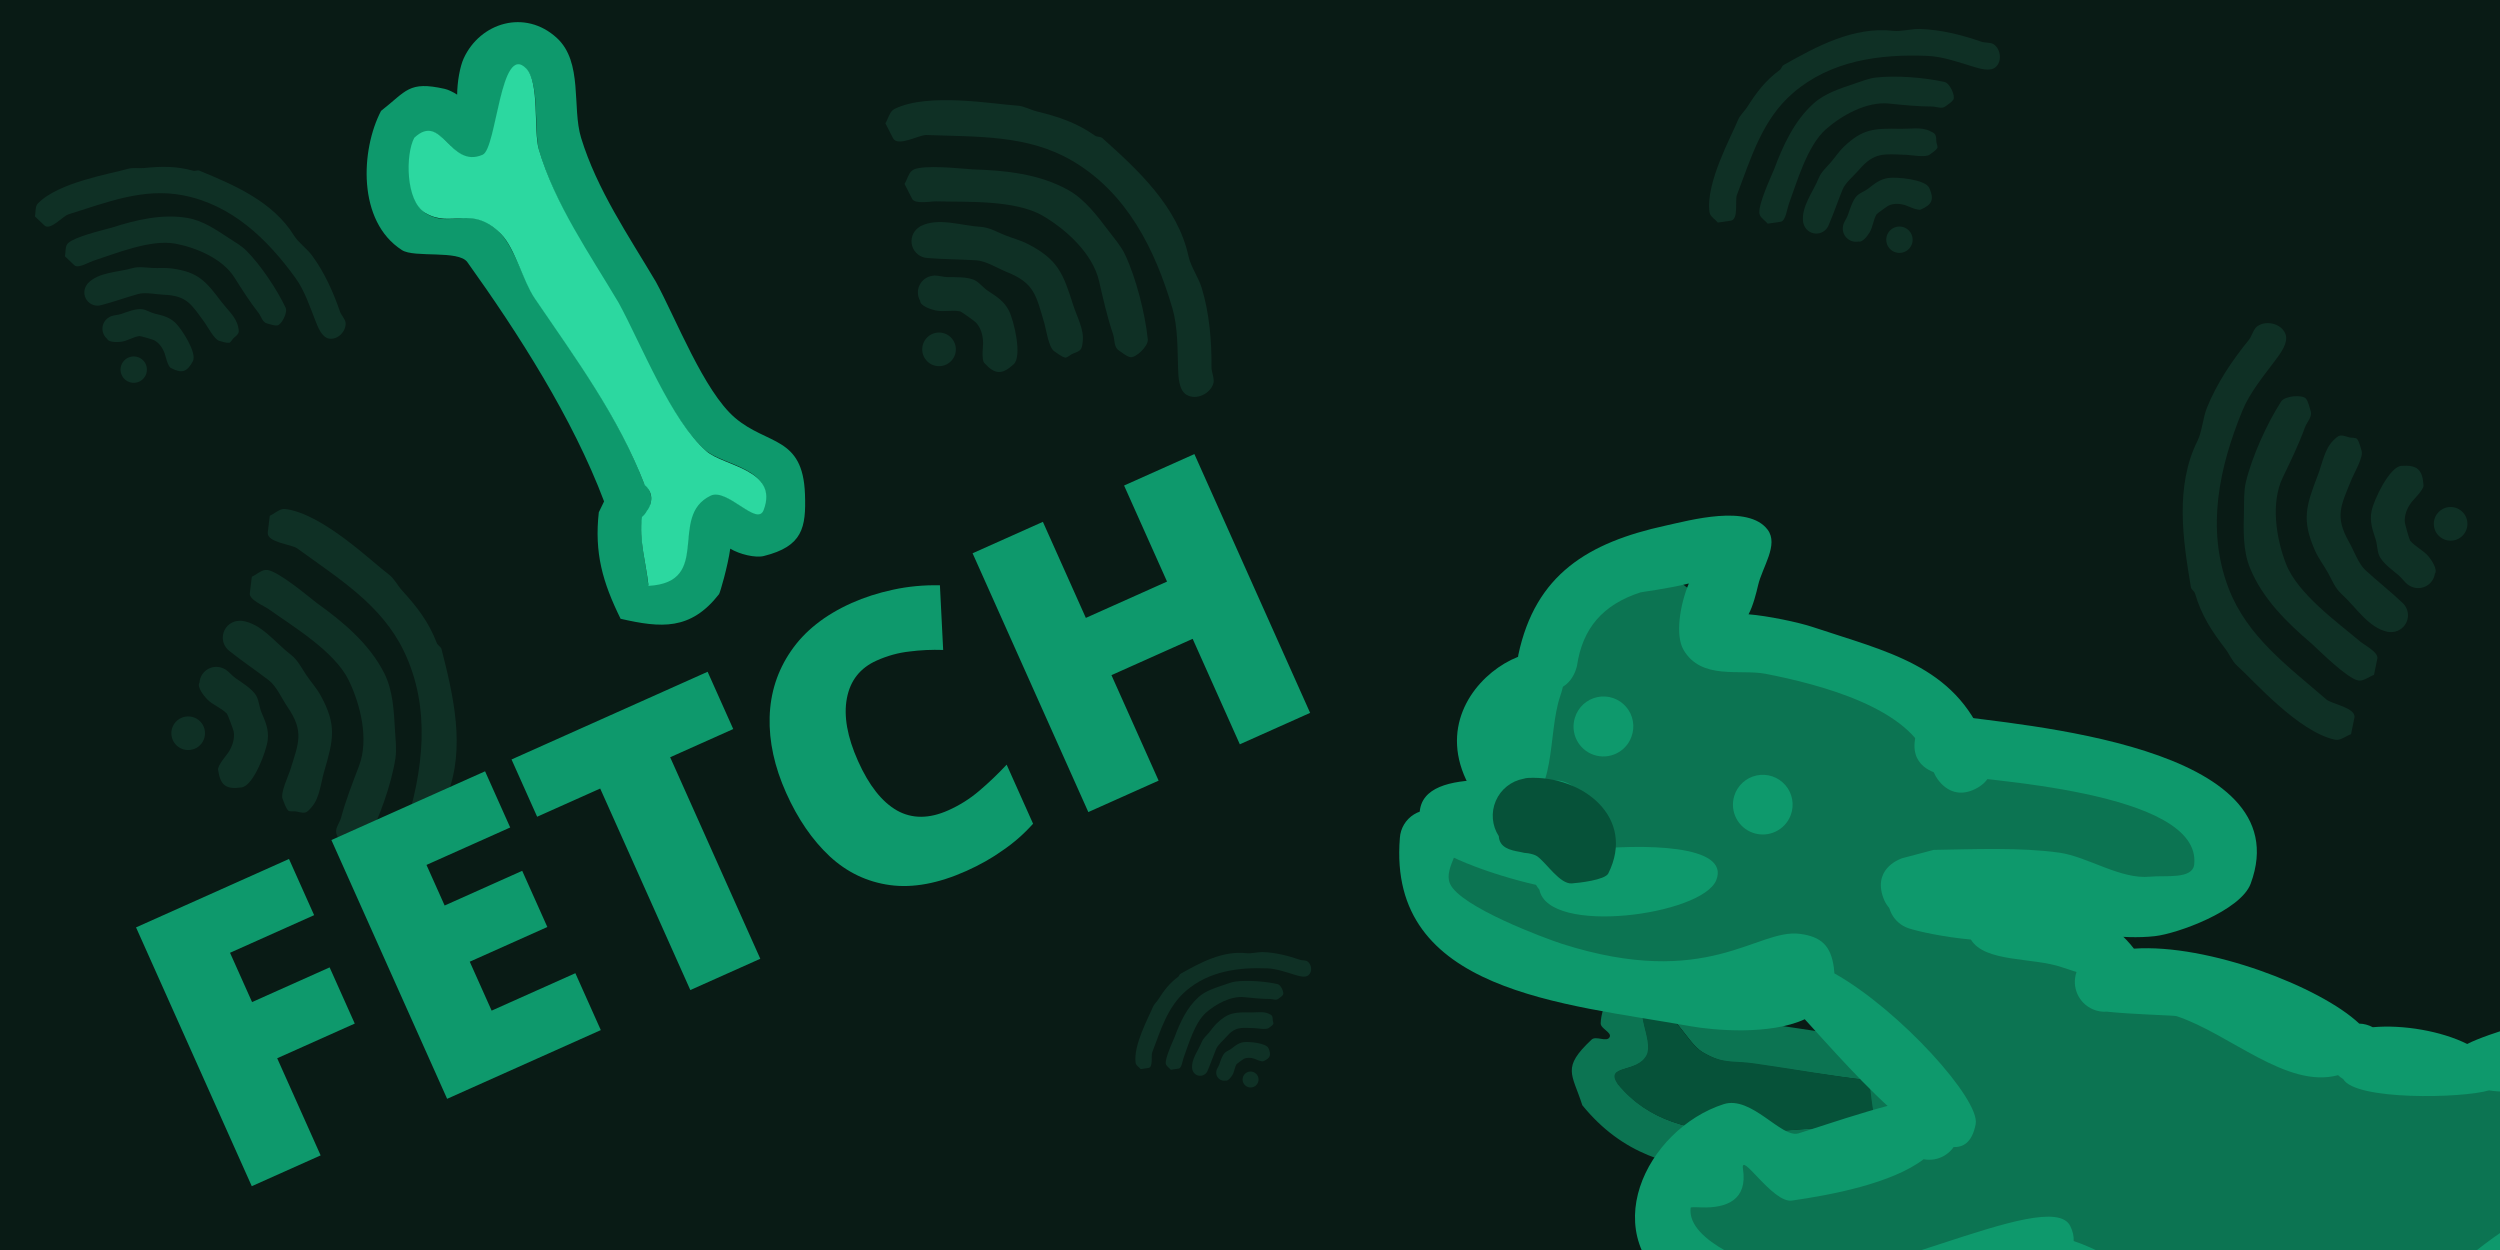
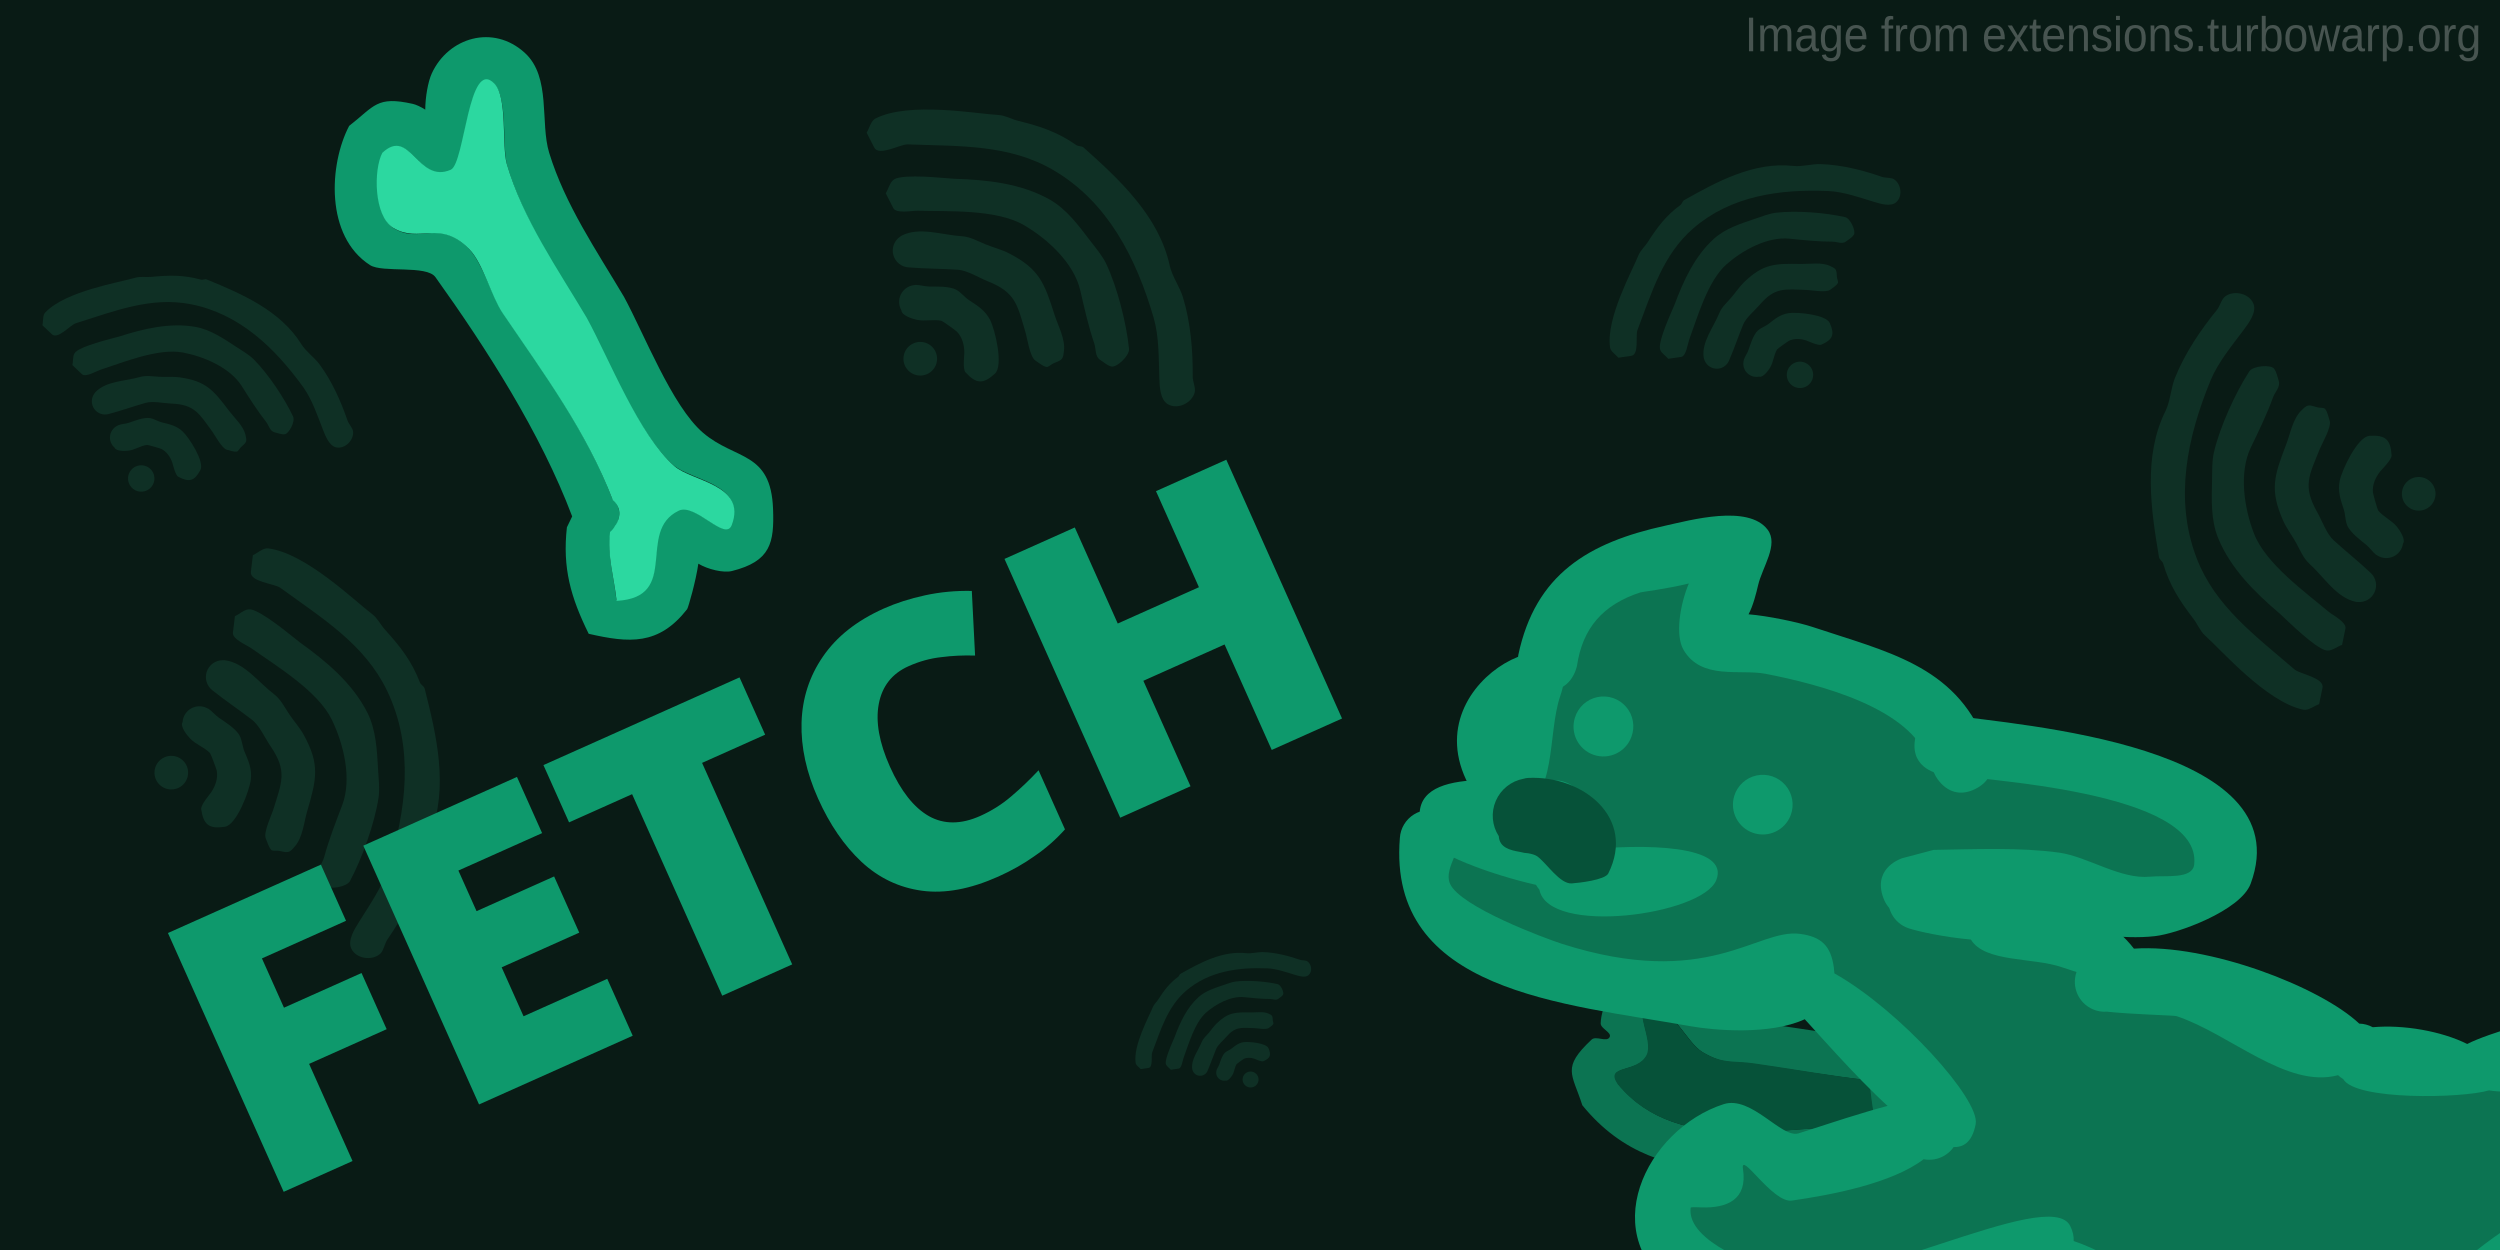
- <svg xmlns="http://www.w3.org/2000/svg" width="600" height="300" viewBox="0 0 158.75 79.375">
+ <svg xmlns="http://www.w3.org/2000/svg" xmlns:ns1="https://boxy-svg.com" width="600" height="300" viewBox="0 0 158.75 79.375">
+   <defs>
+     <ns1:export>
+       <ns1:file format="svg" />
+     </ns1:export>
+   </defs>
  <path fill="#091b15" d="M0 79.375V0h158.75v79.375Z" style="mix-blend-mode:normal;fill-rule:nonzero;stroke-linecap:butt;stroke-linejoin:miter;stroke-miterlimit:10;stroke-dasharray:none;stroke-dashoffset:0" />
-   <g fill="#0f3025" stroke-width=".5" style="mix-blend-mode:normal;fill-rule:nonzero;stroke-linecap:butt;stroke-linejoin:miter;stroke-miterlimit:10;stroke-dasharray:none;stroke-dashoffset:0">
+   <g fill="#0f3025" stroke-width=".5" style="mix-blend-mode:normal;fill-rule:nonzero;stroke-linecap:butt;stroke-linejoin:miter;stroke-miterlimit:10;stroke-dasharray:none;stroke-dashoffset:0" transform="matrix(1, 0, 0, 1, -1.072621, 2.502775)">
    <path d="M15.341 39.42c1.264.16 2.133 1.4 3.147 2.17.41.314.674.846.954 1.264.294.439.667.85.92 1.31 1.036 1.89.817 2.795.214 4.854-.198.678-.282 1.666-.783 2.229-.122.137-.246.312-.426.349-.206.042-.417-.057-.626-.076-.115-.01-.37.027-.442-.053-.18-.2-.242-.483-.35-.73-.164-.372.377-1.507.467-1.797.547-1.765.924-2.468-.163-4.056-.333-.486-.7-1.315-1.178-1.682-.822-.633-1.688-1.21-2.499-1.857a1.068 1.068 0 0 1 .627-1.924.535.535 0 0 1 .138 0z" />
    <path d="M15.99 36.624c.285-.125.55-.392.847-.43a.535.535 0 0 1 .138-.001c.06.007.13.026.204.053.05.016.098.036.145.06.923.42 2.578 1.83 2.77 1.968 1.682 1.205 3.358 2.6 4.306 4.475.557 1.102.61 2.407.68 3.598.033.566.115 1.236.03 1.802-.25 1.644-1.043 3.852-1.809 5.288-.21.393-1.33.564-1.56.31-.18-.2-.242-.483-.35-.73-.172-.391.166-.72.267-1.093.288-1.075.734-2.227 1.138-3.28.647-1.685.093-3.914-.655-5.451-.895-1.838-3.578-3.438-5.084-4.515-.296-.212-1.243-.592-1.194-1.002z" />
    <path d="M17.13 32.753c.286-.125.55-.392.848-.431a.535.535 0 0 1 .138 0c2.377.302 5.498 3.353 6.588 4.17.337.255.546.694.827 1.003.956 1.05 1.686 1.985 2.207 3.339.06.154.26.234.298.383.753 2.953 1.545 6.292.352 9.289-.242.607-.225 1.483-.42 2.124-.487 1.597-1.355 3.156-2.302 4.536-.167.244-.23.698-.447.893-.51.462-1.524.335-1.84-.326-.25-.528.225-1.266.487-1.687.648-1.043 1.456-2.187 1.832-3.373 1.178-3.716 1.695-7.69-.045-11.313-1.42-2.955-4.119-4.602-6.779-6.537-.372-.271-1.948-.368-1.87-1.018zm-2.804 9.763c.22.148.41.39.636.55.33.234 1.096.689 1.333 1.157.154.305.17.682.303 1 .25.592.48 1.09.403 1.765-.078.693-.899 2.9-1.652 3.01-.996.147-1.353-.118-1.5-1.113-.04-.28.556-.957.643-1.09.262-.4.43-.876.346-1.355-.019-.105-.38-1.076-.43-1.125-.389-.39-.89-.537-1.263-.921-.185-.19-.658-.775-.477-1.048a1.068 1.068 0 0 1 1.538-.89.502.502 0 0 1 .12.06zm-3.252 3.434a1.068 1.068 0 1 1 1.714 1.273 1.068 1.068 0 0 1-1.714-1.273z" />
  </g>
-   <g fill="#0f3025" stroke-width=".5" style="mix-blend-mode:normal;fill-rule:nonzero;stroke-linecap:butt;stroke-linejoin:miter;stroke-miterlimit:10;stroke-dasharray:none;stroke-dashoffset:0">
+   <g fill="#0f3025" stroke-width=".5" style="mix-blend-mode:normal;fill-rule:nonzero;stroke-linecap:butt;stroke-linejoin:miter;stroke-miterlimit:10;stroke-dasharray:none;stroke-dashoffset:0" transform="matrix(1, 0, 0, 1, 0.476722, 6.912434)">
    <path d="M5.58 17.99c.693-.72 1.88-.688 2.84-.965.39-.112.848-.03 1.242-.01.414.02.848-.023 1.257.034 1.676.232 2.142.793 3.157 2.136.335.443.918.958 1.038 1.537.03.141.081.301.02.431-.07.15-.23.236-.34.36-.06.067-.156.245-.24.253-.212.02-.419-.073-.625-.12-.31-.072-.772-.944-.913-1.136-.856-1.17-1.122-1.738-2.63-1.796-.463-.018-1.157-.174-1.612-.046-.784.222-1.552.498-2.34.706a.838.838 0 0 1-.919-1.295.422.422 0 0 1 .065-.088Z" />
    <path d="M4.122 16.273c.055-.238.01-.53.125-.735a.422.422 0 0 1 .064-.087.762.762 0 0 1 .13-.104.832.832 0 0 1 .105-.063c.696-.386 2.36-.767 2.536-.824 1.547-.496 3.21-.898 4.835-.618.955.165 1.802.743 2.584 1.256.373.244.833.506 1.15.825.918.927 1.94 2.46 2.484 3.614.15.316-.267 1.102-.535 1.128-.21.02-.417-.074-.624-.12-.326-.076-.374-.443-.563-.68-.542-.685-1.06-1.506-1.533-2.253-.759-1.197-2.422-1.89-3.74-2.139-1.578-.297-3.84.645-5.225 1.09-.272.087-.954.506-1.19.283z" />
    <path d="M2.218 13.743c.054-.238.01-.53.124-.736a.422.422 0 0 1 .065-.087c1.303-1.356 4.686-1.894 5.711-2.197.318-.094.692-.02 1.018-.053 1.11-.11 2.04-.132 3.137.173.124.034.27-.054.38-.008 2.213.908 4.688 1.97 6.017 4.126.27.436.83.836 1.141 1.26.78 1.053 1.355 2.33 1.78 3.571.076.22.332.473.354.7.052.537-.502 1.117-1.066 1.006-.45-.088-.693-.733-.836-1.095-.353-.897-.696-1.94-1.267-2.734-1.79-2.48-4.05-4.666-7.148-5.266-2.526-.49-4.826.44-7.29 1.21-.346.108-1.144 1.055-1.517.702zm4.837 6.337c.195-.07.438-.076.645-.144.3-.099.946-.368 1.352-.298.264.046.508.213.771.277.49.12.912.208 1.301.572.4.374 1.406 1.924 1.123 2.45-.373.696-.707.797-1.403.424-.195-.105-.343-.798-.386-.915-.129-.352-.35-.682-.692-.852-.075-.038-.856-.264-.91-.256-.427.062-.754.31-1.17.365-.207.027-.797.05-.885-.19a.838.838 0 0 1 .16-1.385.394.394 0 0 1 .094-.048zm.641 3.655a.838.838 0 1 1 1.604-.484.838.838 0 0 1-1.604.484z" />
  </g>
-   <g stroke-width=".5" style="mix-blend-mode:normal;fill-rule:nonzero;stroke-linecap:butt;stroke-linejoin:miter;stroke-miterlimit:10;stroke-dasharray:none;stroke-dashoffset:0">
+   <g stroke-width=".5" style="mix-blend-mode:normal;fill-rule:nonzero;stroke-linecap:butt;stroke-linejoin:miter;stroke-miterlimit:10;stroke-dasharray:none;stroke-dashoffset:0" transform="matrix(1, 0, 0, 1, -2.026059, 0.953436)">
    <path fill="#0e996c" d="M38.359 31.839c-1.99-5.285-5.462-10.694-8.683-15.194-.561-.784-3.36-.256-4.152-.764-2.854-1.83-2.612-6.388-1.327-8.84 1.622-1.266 1.744-1.911 4.033-1.4.225.05.52.19.8.369.003-.808.177-1.781.413-2.298 1.044-2.283 3.903-3.155 5.918-1.3 1.67 1.536.951 4.42 1.538 6.338 1.008 3.294 3.01 6.21 4.752 9.148 1.27 2.33 3.047 6.94 5.015 8.627 2.054 1.762 4.319 1.148 4.45 4.859.075 2.123-.145 3.307-2.615 3.923-.536.134-1.543-.11-2.13-.467-.156 1.108-.642 2.798-.713 2.89-1.807 2.313-3.68 2.15-6.25 1.562-1.143-2.32-1.672-4.176-1.384-6.761zm2.555-1.105c.81.698.24 1.7.24 1.7l-.047.057c-.07.142-.173.28-.323.402-.193 1.539.219 2.724.384 4.242 4.106-.23 1.184-4.41 3.92-5.718 1.047-.5 2.944 2.006 3.355.922.98-2.58-2.525-2.767-3.642-3.747-2.261-1.985-4.124-6.666-5.57-9.318-1.846-3.112-3.97-6.224-5-9.73-.34-1.158.056-4.235-.79-5.117-1.658-1.728-1.857 5.066-2.754 5.457-2.1.916-2.552-2.759-4.335-1.082-.564 1.056-.538 4.004.693 4.748 1.699 1.026 2.83-.656 4.729 1.265.88.89 1.496 3.066 2.24 4.16 2.66 3.913 5.194 7.352 6.9 11.76z" />
    <path fill="#2cd8a0" d="M33.952 18.944c-.744-1.095-1.25-3.188-2.13-4.078-1.9-1.922-3.136-.33-4.834-1.356-1.232-.744-1.247-3.703-.683-4.759 1.783-1.677 2.246 1.99 4.345 1.074.897-.391 1.116-7.194 2.775-5.465.846.882.448 3.959.787 5.116 1.03 3.507 3.229 6.645 5.076 9.757 1.445 2.652 3.3 7.424 5.56 9.41 1.117.98 4.622 1.166 3.643 3.746-.411 1.084-2.316-1.416-3.362-.915-2.736 1.308.161 5.498-3.946 5.728-.164-1.517-.61-2.837-.418-4.376a1.16 1.16 0 0 0 .32-.401l.048-.057s.614-.87-.195-1.568c-1.707-4.408-4.327-7.944-6.986-11.856z" data-paper-data="{&quot;noHover&quot;:false,&quot;origItem&quot;:[&quot;Path&quot;,{&quot;applyMatrix&quot;:true,&quot;segments&quot;:[[[609.98355,164.08125],[-9.47418,-18.88519],[3.90004,2.76067]],[611.78056,171.54431],[[611.58977,171.81493],[0,0],[-0.24704,0.66387]],[[610.32594,173.74153],[0.61692,-0.60372],[-0.202,6.92966]],[[613.84375,192.45325],[-1.38162,-6.68159],[18.17713,-2.7768]],[[628.8506,165.33673],[-11.6179,6.99095],[4.4418,-2.67281]],[[644.1719,168.00498],[-1.36802,5.00021],[3.25552,-11.89912]],[[626.36342,152.88672],[5.38834,3.88639],[-10.90854,-7.86787]],[[597.60403,113.80171],[7.56378,11.18392],[-9.54863,-13.06126]],[[571.19643,72.63541],[6.07772,15.16717],[-2.00564,-5.00516]],[[565.4976,50.20685],[4.14238,3.56329],[-8.11831,-6.9834]],[[555.5697,75.667],[3.82597,-2.12439],[-8.94955,4.96928]],[[535.81869,72.7019],[7.21783,-8.22453],[-2.05894,4.9402]],[[540.93196,93.53217],[-5.79918,-2.78535],[7.9947,3.83987]],[[562.51313,97.14544],[-9.27407,-7.74114],[4.29503,3.58509]],[[574.25966,114.70075],[-3.77776,-4.55361],[13.50186,16.27476]]],&quot;closed&quot;:true}]}" />
  </g>
  <g style="mix-blend-mode:normal;fill-rule:nonzero;stroke-linecap:butt;stroke-linejoin:miter;stroke-miterlimit:10;stroke-dasharray:none;stroke-dashoffset:0">
    <g stroke-width=".5">
      <path fill="#0c7452" d="m146.799 84.686-.054.018c.75 2.34 1.37 4.722 2.052 7.081.396 1.375.825 1.691.66 3.252-.13 1.242-1.943 2.992-1.219 4.314.49.895 1.816-1.2 2.835-1.153 1.316.06 1.616 2.227 2.429.912 2.717-5.509-2.277-11.043-4.276-15.951a28.143 28.143 0 0 1-2.427 1.527zm2.153-4.935c1.162-.637 1.8.525 1.8.525l.685 1.26c2.225 6.414 7.823 11.928 4.221 19.116-1.584 1.426-1.613 2.184-4.043 1.175-.354-.148-.224-.947-.607-.98-.348-.029-.252.742-.574.879-1.057.448-3.33.35-4.162-.597-2.115-2.403.352-4.248.55-6.372.08-.854-.34-1.436-.572-2.236-.835-2.874-1.565-5.784-2.57-8.61 0 0-.443-1.248.806-1.692.498-.178.869-.085 1.133.09.937-.519 1.792-1.108 2.658-1.72.06-.294.245-.602.675-.838z" />
      <path fill="#065239" d="M149.218 83.115c2 4.908 7.016 10.528 4.3 16.037-.814 1.315-1.126-.85-2.442-.91-1.02-.047-2.36 2.046-2.85 1.152-.725-1.323 1.087-3.072 1.218-4.315.164-1.56-.294-1.91-.69-3.284-.682-2.36-1.281-4.788-2.031-7.13l.054-.018c.85-.468 1.656-.99 2.441-1.532z" data-paper-data="{&quot;noHover&quot;:false,&quot;origItem&quot;:[&quot;Path&quot;,{&quot;applyMatrix&quot;:true,&quot;segments&quot;:[[[810.05156,173.92104],[0.86875,2.01848],[0,0]],[[810.02314,173.79506],[0,0],[-5.43849,1.17987]],[[793.62041,176.87264],[5.46443,-1.01951],[-3.18395,0.59404]],[[786.14974,177.65196],[3.48131,0.71081],[-2.76975,-0.56552]],[[776.69672,173.96428],[3.13763,-1.34381],[-2.12254,0.90906]],[[778.67693,180.60226],[0.32808,-2.28559],[-0.42356,2.95079]],[[776.09181,185.87535],[-2.78546,-2.11855],[11.81806,7.32308]],[[812.96212,179.72149],[-11.49332,3.4327],[-1.0494,-1.88678]]],&quot;closed&quot;:true}]}" />
    </g>
    <g stroke-width=".5">
      <path fill="#0c7452" d="m118.673 68.66.006-.056c-2.443-.277-4.869-.69-7.3-1.037-1.416-.202-1.88.059-3.236-.732-1.08-.63-1.93-3-3.433-2.883-1.017.08.349 2.149-.112 3.059-.596 1.174-2.695.559-1.83 1.84 3.908 4.739 11.006 2.457 16.301 2.649a28.142 28.142 0 0 1-.396-2.84zm3.616 3.99c.104 1.32-1.218 1.424-1.218 1.424l-1.43.108c-6.762-.604-14.087 2.237-19.163-3.998-.65-2.03-1.33-2.367.588-4.169.28-.263.955.184 1.142-.151.17-.306-.573-.535-.565-.885.026-1.147 1.048-3.179 2.253-3.55 3.06-.942 3.729 2.065 5.584 3.117.747.424 1.45.28 2.274.397 2.964.418 5.917.948 8.905 1.192 0 0 1.321.108 1.213 1.429-.043.527-.279.827-.547.996.089 1.067.275 2.089.477 3.13.243.176.449.47.487.96z" />
      <path fill="#065239" d="M119.112 71.511c-5.296-.192-12.48 2.076-16.387-2.663-.866-1.281 1.236-.678 1.831-1.853.461-.91-.897-2.992.12-3.072 1.504-.118 2.355 2.253 3.434 2.882 1.356.79 1.862.516 3.279.719 2.43.348 4.891.798 7.334 1.075l-.006.057c.078.968.223 1.917.395 2.855z" data-paper-data="{&quot;noHover&quot;:false,&quot;origItem&quot;:[&quot;Path&quot;,{&quot;applyMatrix&quot;:true,&quot;segments&quot;:[[[933.3114,258.30955],[1.24168,3.32935],[0,0]],[[933.27558,258.10382],[0,0],[-8.87762,1.47074]],[[906.53871,261.76289],[8.90669,-1.20969],[-5.18966,0.70485]],[[894.41108,262.42427],[5.56558,1.42629],[-4.428,-1.13476]],[[879.43902,255.71286],[5.17478,-1.91946],[-3.50063,1.29847]],[[882.10644,266.59168],[0.71258,-3.66506],[-0.91997,4.73173]],[[877.50986,274.90119],[-4.32922,-3.6442],[18.50104,12.77174]],[[937.54833,267.91011],[-18.83642,4.62507],[-1.54397,-3.13109]]],&quot;closed&quot;:true}]}" />
    </g>
-     <path fill="#0c7452" d="m89.823 56.608 14.09-22.2s3.099 3.987 11.756 7.703c4.665 2.001 14.85 6.425 24.293 10.024 6.959 2.652-11.279 6.595-5.536 8.641 3.443 1.227 11.362 5.443 19.197 5.917 9.68.586 19.17-2.725 19.17-2.725s-.827 5.436-4.835 10.283c-2.663 3.221-8.534 4.89-9.95 9.227-1.7 5.198 3.703 14.596 2.908 16.863-1.008 2.875-2.915 5.817-2.915 5.817s-3.862-2.23-5.899-6.279c-1.689-3.358-1.002-8.168-5.964-12.188-2.086-1.69-9.57-6.607-18.602-8.07-4.227-.685-8.904 2.704-12.991 2.97-2.87.188-5.468-2.622-7.334-3.172-4.82-1.422 2.842-3.838.651-5.083-1.371-.78 11.248.052 10.404-.782-1.373-1.354 3.613-1.875 3.711-3.09.2-2.484-3.186-5.38-5.124-6.788-2.76-2.006-10.144-.472-15.669-1.664-6.674-1.441-11.361-5.404-11.361-5.404z" />
+     <path fill="#0c7452" d="M 89.823 56.608 C 89.3 56.734 99.897 35.615 106.414 34.051 C 106.414 34.051 107.012 38.395 115.669 42.111 C 120.334 44.112 130.519 48.536 139.962 52.135 C 146.921 54.787 128.683 58.73 134.426 60.776 C 137.869 62.003 145.788 66.219 153.623 66.693 C 163.303 67.279 172.793 63.968 172.793 63.968 C 172.793 63.968 171.966 69.404 167.958 74.251 C 165.295 77.472 159.424 79.141 158.008 83.478 C 156.308 88.676 161.711 98.074 160.916 100.341 C 159.908 103.216 158.001 106.158 158.001 106.158 C 158.001 106.158 154.139 103.928 152.102 99.879 C 150.413 96.521 151.1 91.711 146.138 87.691 C 144.052 86.001 136.568 81.084 127.536 79.621 C 123.309 78.936 118.632 82.325 114.545 82.591 C 111.675 82.779 109.077 79.969 107.211 79.419 C 102.391 77.997 110.053 75.581 107.862 74.336 C 106.491 73.556 119.11 74.388 118.266 73.554 C 116.893 72.2 121.879 71.679 121.977 70.464 C 122.177 67.98 118.791 65.084 116.853 63.676 C 114.093 61.67 106.709 63.204 101.184 62.012 C 94.51 60.571 89.823 56.608 89.823 56.608 Z" />
    <path fill="#0e996c" d="M119.537 56.855c-.549-1.814 1.265-2.362 1.265-2.362l1.98-.524c2.518-.04 5.492-.173 7.981.175 1.798.251 3.891 1.714 5.769 1.525.963-.096 2.695.187 2.8-.776.503-4.665-13.53-5.361-16.137-5.746 0 0-1.875-.277-1.598-2.15.277-1.875 2.151-1.598 2.151-1.598 4.463.66 22.423 1.885 19.172 10.71-.632 1.716-4.653 3.18-6.094 3.338-4.266.469-9.45-1.768-13.982-1.689l-.945.362s-1.814.548-2.362-1.265z" />
    <path fill="#0e996c" d="M125.429 50.1c-1.699.84-2.538-.86-2.538-.86l-.416-.868c-1.074-3.426-7.008-4.93-10.347-5.583-1.64-.32-4.089.42-5.224-1.524-.53-.907-.241-2.831.336-4.214-1.371.341-2.974.533-3.075.566-2.405.783-3.678 2.297-4.026 4.66 0 0-.348 1.863-2.21 1.515-1.863-.348-1.515-2.21-1.515-2.21 1.087-5.112 4.432-7.132 9.357-8.207 1.534-.335 5.243-1.369 6.473.26.72.954-.338 2.37-.606 3.533-.112.487-.318 1.307-.605 1.84 1.218.097 3.18.508 4.086.811 4.635 1.553 9.008 2.421 10.917 7.26l.252.483s.84 1.699-.86 2.538zm44.331 17.264c.377-1.232-2.537.461-3.788.77-1.492.366-5.398 1.517-7.918 1.104-1.737.515-8.492.641-9.26-.716a1.88 1.88 0 0 1-.328-.248c-3.259.878-6.867-2.626-10.257-3.75-.154-.051-2.844-.11-4.417-.283a1.888 1.888 0 0 1-.886-.146 1.895 1.895 0 0 1-1.053-2.352l.006-.019c-.292-.09-.602-.192-.93-.305-1.821-.634-4.893-.291-5.777-1.758-1.699-.152-3.318-.507-3.95-.713a1.895 1.895 0 0 1 1.095-3.627c2.25-.437 5.409-.008 6.992 1.071 2.557.595 5.11 2.391 6.215 3.847 4.711-.327 11.85 2.434 14.306 4.76a1.893 1.893 0 0 1 .859.23c1.923-.175 4.35.24 5.998 1.064 2.66-1.37 14.318-4.049 16.098-4.396.445-.087 1.55.077 1.86.427 1.757 1.981-.956 5.468-1.877 7.432-2.65 5.651-8.083 11.656-14.008 14.69.47.866.853 1.685 1.131 2.097 3.463 5.136 5.971 17.61-1.688 20.357-5.123 1.838-11.717-7.5-8.111-11.18.27-.276-2.22-3.35-2.534-3.825-.374-.567-2.282-4.124-2.614-4.241-3.761-1.33-7.666-2.296-11.305-3.93-.947-.424-4.868-1.379-5.514-2.178-1.203.377-2.412.605-3.1.724-7.712 1.337-10.416 4.948-18.266-.1-5.648-3.633-2.19-10.48 2.712-12.055 1.76-.566 3.667 2.169 4.739 1.858 1.242-.361 7.667-2.642 8.455-2.112a1.898 1.898 0 0 1 1.655 2.498 1.895 1.895 0 0 1-2.15 1.253c-2.018 1.541-5.897 2.273-8.369 2.625-1.218.173-3.29-3.219-3.102-2.002.297 1.93-.997 2.49-2.634 2.435-.124-.004-.681-.042-.69.023-.266 2.206 4.404 3.742 5.57 4.175 4.293 1.595 17.22-5.679 18.535-3.017.169.341.235.66.218.955 1.304.428 2.64 1.247 4.074 1.741 4.12 1.423 10.436.671 12.226 4.646 1.652 3.668 6.137 7.233 6.968 11.06.338 1.554-2.777 5.281 1.303 6.786 2.092.77 3.813-7.061 2.97-9.303-.551-1.467-3.314-5.513-4.55-8.511-.697-.371-1.181-1.054-.725-1.97a1.914 1.914 0 0 1 .128-.382c.009-.363.104-.656.308-.858a2.41 2.41 0 0 1 .703-.503c4.249-5.118 12.292-6.336 14.678-14.148zm-60.78-11.47c-.889 2.213-10.655 3.545-11.229.6a1.9 1.9 0 0 1-.215-.306c-2.754-.621-6.644-2.009-7.08-3.092-1.868-4.648 5.232-3.415 7.707-3.456a1.83 1.83 0 0 1 .136-.038 1.895 1.895 0 0 1 1.855 3.103c.099.364.183.734.245 1.096.065.054.127.113.183.175 3.75-.412 9.309-.348 8.399 1.918z" />
    <path fill="#0e996c" d="M100.01 45.564a1.895 1.895 0 1 1 3.588 1.216 1.895 1.895 0 0 1-3.589-1.216zm10.114 4.98a1.895 1.895 0 1 1 3.588 1.215 1.895 1.895 0 0 1-3.588-1.215zm15.332 20.834c-.907 4.77-7.857-3.391-10.854-6.657-2.208 1.019-5.759.714-7.307.435-7.985-1.437-19.204-2.15-18.404-11.942a1.897 1.897 0 0 1 2.649-1.625c.397.14.747.436.972.928.063.137.103.274.124.41a1.886 1.886 0 0 1-.287 1.466c-.241.609-.502 1.187-.277 1.715.63 1.479 6.115 3.506 7.103 3.822 9.273 2.963 12.382-.985 15.12-.63 1.373.18 1.965.766 2.154 2.138.017.127.03.251.035.371 4.17 2.346 9.265 8.024 8.972 9.569zM99.073 44.206c-.821 2.391-.198 6.611-2.679 7.095a1.894 1.894 0 0 1-3.133-1.46c-3.73-7.02 7.885-11.674 5.812-5.635z" />
    <path fill="#065239" d="M97.044 49.397c3.46-.162 6.854 2.524 5.083 6.067-.209.417-1.877.602-2.322.633-.745.051-1.6-1.287-2.178-1.712-.136-.1-.344-.157-.584-.202a2.382 2.382 0 0 1-.51-.084c-.652-.11-1.32-.28-1.36-1.001a2.388 2.388 0 0 1 1.576-3.648c.093-.03.19-.048.295-.053z" />
  </g>
-   <g fill="#0f3025" stroke-width=".5" style="mix-blend-mode:normal;fill-rule:nonzero;stroke-linecap:butt;stroke-linejoin:miter;stroke-miterlimit:10;stroke-dasharray:none;stroke-dashoffset:0">
+   <g fill="#0f3025" stroke-width=".5" style="mix-blend-mode:normal;fill-rule:nonzero;stroke-linecap:butt;stroke-linejoin:miter;stroke-miterlimit:10;stroke-dasharray:none;stroke-dashoffset:0" transform="matrix(1, 0, 0, 1, -6.316537, 8.580953)">
    <path d="M114.5 14.118c-.138-.99.622-1.903.998-2.83.153-.374.502-.683.76-.981.272-.314.507-.68.805-.967 1.218-1.174 1.948-1.193 3.63-1.16.555.011 1.321-.128 1.85.136.13.064.287.122.352.25.074.148.042.328.072.49.016.089.096.274.05.346-.114.178-.316.283-.481.416-.248.2-1.219.023-1.457.015-1.45-.052-2.059-.193-3.038.957-.3.352-.852.8-1.033 1.237-.31.753-.568 1.528-.892 2.275l-.016.037a.838.838 0 0 1-1.57-.116.422.422 0 0 1-.03-.105z" />
    <path d="M112.25 14.202c-.154-.19-.41-.336-.501-.553a.422.422 0 0 1-.029-.105.766.766 0 0 1-.002-.166.831.831 0 0 1 .016-.121c.128-.786.857-2.33.921-2.503.567-1.522 1.28-3.078 2.505-4.181.72-.649 1.698-.957 2.585-1.255.422-.141.912-.341 1.36-.392 1.296-.149 3.131-.003 4.376.282.34.078.7.892.555 1.118-.115.178-.316.283-.481.416-.26.21-.578.02-.882.022-.874.003-1.838-.099-2.718-.188-1.41-.144-2.984.734-3.995 1.617-1.208 1.055-1.868 3.416-2.375 4.778-.1.268-.192 1.063-.513 1.11z" />
    <path d="M109.083 14.133c-.154-.19-.41-.335-.5-.553a.423.423 0 0 1-.03-.105c-.26-1.862 1.41-4.853 1.806-5.846.123-.308.413-.557.589-.833.599-.94 1.157-1.685 2.075-2.358.104-.076.124-.245.23-.304 2.081-1.178 4.447-2.464 6.962-2.176.51.058 1.17-.135 1.695-.119 1.31.04 2.67.378 3.91.811.218.077.576.032.768.155.454.291.567 1.086.13 1.46-.348.3-1.004.091-1.377-.02-.923-.278-1.956-.654-2.932-.695-3.056-.129-6.171.297-8.559 2.36-1.946 1.682-2.639 4.064-3.558 6.477-.129.338.122 1.551-.387 1.626zm7.971.118c.067-.196.212-.39.287-.595.108-.298.296-.972.601-1.248.2-.18.482-.267.695-.434.397-.31.728-.588 1.254-.669.541-.083 2.381.085 2.62.633.316.724.189 1.049-.535 1.365-.203.088-.839-.225-.958-.263-.356-.116-.752-.146-1.097.017-.076.036-.737.509-.764.557-.215.374-.223.784-.438 1.146-.106.178-.452.657-.696.576a.838.838 0 0 1-.99-.982.393.393 0 0 1 .021-.103zm3.269 1.757a.838.838 0 1 1 .612-1.56.838.838 0 0 1-.612 1.56z" />
  </g>
  <g fill="#0f3025" stroke-width=".5" style="mix-blend-mode:normal;fill-rule:nonzero;stroke-linecap:butt;stroke-linejoin:miter;stroke-miterlimit:10;stroke-dasharray:none;stroke-dashoffset:0">
    <path d="M75.706 67.879c-.083-.599.376-1.15.603-1.71.092-.227.303-.414.46-.594.164-.19.306-.411.486-.584.737-.71 1.177-.721 2.195-.701.335.006.798-.078 1.117.082.078.039.174.073.213.151.045.09.026.198.043.296.01.054.058.166.03.209-.068.108-.19.171-.29.251-.15.121-.737.015-.88.01-.877-.032-1.245-.117-1.837.578-.181.213-.515.484-.624.748-.188.455-.344.923-.54 1.375a.506.506 0 0 1-.959-.048.254.254 0 0 1-.017-.063z" />
    <path d="M74.346 67.93c-.093-.116-.248-.204-.303-.335a.254.254 0 0 1-.017-.063.455.455 0 0 1-.001-.1.506.506 0 0 1 .01-.074c.077-.475.517-1.408.556-1.513.343-.92.774-1.86 1.514-2.527.435-.392 1.026-.578 1.562-.758.256-.086.552-.206.822-.237.784-.09 1.893-.002 2.645.17.206.048.424.54.336.676-.07.108-.191.171-.291.251-.157.127-.35.013-.533.014-.528.001-1.111-.06-1.643-.114-.852-.087-1.804.444-2.414.977-.73.638-1.13 2.065-1.436 2.889-.06.162-.116.642-.31.67z" />
    <path d="M72.432 67.888c-.093-.115-.248-.203-.303-.334a.254.254 0 0 1-.017-.064c-.157-1.126.852-2.933 1.091-3.534.074-.186.25-.336.356-.503.362-.568.7-1.018 1.254-1.425.063-.046.075-.148.139-.184 1.258-.711 2.688-1.49 4.208-1.315.308.035.707-.081 1.025-.072.792.025 1.613.228 2.362.49.133.047.349.02.465.094.275.176.343.656.08.883-.212.18-.608.054-.834-.013-.557-.167-1.182-.395-1.771-.42-1.848-.078-3.73.18-5.174 1.426-1.176 1.017-1.595 2.457-2.15 3.916-.078.204.073.937-.234.982zm4.818.072c.04-.12.128-.237.173-.36.065-.18.179-.588.364-.755.12-.108.29-.161.42-.262.24-.188.44-.356.757-.404.327-.05 1.44.051 1.584.382.191.438.114.634-.324.825-.122.053-.507-.136-.578-.159-.216-.07-.455-.088-.663.01a4.7 4.7 0 0 0-.462.337c-.13.226-.135.474-.265.692-.064.108-.273.398-.42.35a.507.507 0 0 1-.598-.594.239.239 0 0 1 .012-.063zm1.976 1.06a.506.506 0 1 1 .37-.942.506.506 0 0 1-.37.943z" />
  </g>
-   <g fill="#0f3025" stroke-width=".5" style="mix-blend-mode:normal;fill-rule:nonzero;stroke-linecap:butt;stroke-linejoin:miter;stroke-miterlimit:10;stroke-dasharray:none;stroke-dashoffset:0">
+   <g fill="#0f3025" stroke-width=".5" style="mix-blend-mode:normal;fill-rule:nonzero;stroke-linecap:butt;stroke-linejoin:miter;stroke-miterlimit:10;stroke-dasharray:none;stroke-dashoffset:0" transform="matrix(1, 0, 0, 1, -1.191799, 0.595899)">
    <path d="M58.458 14.36c1.14-.572 2.55-.03 3.823.046.515.03 1.03.325 1.496.515.49.2 1.028.332 1.496.575 1.915.99 2.236 1.863 2.885 3.907.214.674.696 1.54.594 2.287-.025.182-.03.396-.159.527-.147.15-.378.185-.562.287-.1.056-.291.228-.396.202-.262-.065-.47-.265-.699-.41-.342-.218-.527-1.461-.614-1.752-.53-1.77-.61-2.563-2.398-3.275-.548-.218-1.315-.7-1.916-.739-1.036-.066-2.076-.061-3.11-.146a1.068 1.068 0 0 1-.554-1.947.538.538 0 0 1 .114-.077z" />
    <path d="M57.437 11.677c.167-.262.237-.632.462-.83a.538.538 0 0 1 .115-.078.971.971 0 0 1 .199-.069c.05-.014.1-.025.153-.031 1-.168 3.162.08 3.397.087 2.069.061 4.238.285 6.07 1.312 1.078.603 1.85 1.657 2.572 2.605.344.452.785.962 1.03 1.48.71 1.504 1.285 3.778 1.45 5.397.045.443-.79 1.21-1.122 1.127-.262-.065-.47-.265-.698-.41-.36-.229-.262-.69-.388-1.056-.36-1.052-.633-2.258-.885-3.356-.403-1.76-2.107-3.3-3.586-4.159-1.768-1.026-4.887-.856-6.738-.91-.364-.01-1.362.203-1.55-.165z" />
    <path d="M56.223 7.828c.167-.263.238-.632.463-.83a.538.538 0 0 1 .114-.078c2.142-1.075 6.434-.285 7.795-.213.421.022.84.27 1.245.369 1.38.338 2.507.707 3.695 1.54.135.094.346.049.46.151 2.273 2.031 4.794 4.359 5.476 7.512.138.64.64 1.357.836 1.997.487 1.597.637 3.375.622 5.048-.003.296.197.71.127.991-.166.668-1.078 1.13-1.708.756-.505-.298-.521-1.175-.539-1.671-.043-1.227-.011-2.627-.361-3.822-1.096-3.74-2.884-7.326-6.35-9.362-2.827-1.66-5.985-1.521-9.273-1.643-.46-.017-1.822.782-2.12.199zm3.12 9.668c.265 0 .559.095.836.101.404.01 1.294-.04 1.751.216.298.167.52.472.809.66.537.353 1.007.638 1.32 1.24.321.62.871 2.908.308 3.42-.744.678-1.188.657-1.866-.087-.19-.208-.072-1.104-.074-1.263-.006-.477-.132-.967-.47-1.317-.074-.077-.915-.68-.984-.694-.54-.106-1.038.051-1.562-.06-.259-.054-.978-.276-.98-.603a1.068 1.068 0 0 1 .78-1.596.502.502 0 0 1 .132-.017zm-.782 4.664a1.068 1.068 0 1 1 2.133.1 1.068 1.068 0 0 1-2.133-.1z" />
  </g>
-   <g fill="#0f3025" stroke-width=".5" style="mix-blend-mode:normal;fill-rule:nonzero;stroke-linecap:butt;stroke-linejoin:miter;stroke-miterlimit:10;stroke-dasharray:none;stroke-dashoffset:0">
+   <g fill="#0f3025" stroke-width=".5" style="mix-blend-mode:normal;fill-rule:nonzero;stroke-linecap:butt;stroke-linejoin:miter;stroke-miterlimit:10;stroke-dasharray:none;stroke-dashoffset:0" transform="matrix(1, 0, 0, 1, -2.026072, -1.906876)">
    <path d="M151.625 40.124c-1.247-.264-2.01-1.57-2.956-2.423-.384-.346-.602-.898-.847-1.337-.257-.462-.595-.902-.81-1.383-.876-1.97-.582-2.852.188-4.854.254-.66.42-1.637.965-2.156.133-.127.27-.291.453-.313.209-.025.41.091.618.127.113.02.37.004.436.09.164.214.202.5.29.756.13.385-.502 1.47-.615 1.752-.692 1.714-1.125 2.383-.173 4.055.292.513.59 1.369 1.035 1.774.767.7 1.583 1.345 2.337 2.057l.038.035a1.068 1.068 0 0 1-.82 1.831.545.545 0 0 1-.14-.01z" />
    <path d="M150.748 42.857c-.295.101-.58.345-.88.36a.545.545 0 0 1-.138-.011.971.971 0 0 1-.199-.07 1.062 1.062 0 0 1-.14-.071c-.885-.495-2.418-2.038-2.597-2.19-1.578-1.34-3.132-2.87-3.922-4.816-.464-1.145-.409-2.45-.38-3.641.013-.568-.014-1.242.12-1.8.384-1.617 1.355-3.752 2.238-5.12.241-.374 1.372-.451 1.58-.18.164.215.202.502.29.758.137.403-.227.701-.358 1.066-.375 1.047-.915 2.159-1.405 3.173-.784 1.627-.416 3.894.203 5.488.74 1.906 3.282 3.722 4.694 4.92.277.236 1.19.692 1.107 1.096z" />
    <path d="M149.29 46.621c-.294.101-.58.345-.879.36a.545.545 0 0 1-.138-.011c-2.344-.498-5.202-3.796-6.22-4.702-.316-.28-.488-.735-.742-1.066-.866-1.126-1.516-2.118-1.924-3.51-.046-.158-.24-.254-.265-.407-.506-3.005-1.02-6.397.416-9.285.292-.586.347-1.46.594-2.083.618-1.551 1.61-3.033 2.668-4.33.187-.23.289-.677.52-.853.546-.418 1.546-.209 1.806.476.207.548-.328 1.243-.624 1.642-.732.985-1.632 2.059-2.104 3.21-1.481 3.605-2.324 7.522-.889 11.277 1.17 3.063 3.724 4.927 6.215 7.076.35.3 1.911.527 1.78 1.168zm3.603-9.498c-.207-.165-.377-.424-.59-.602-.309-.259-1.035-.776-1.232-1.262-.129-.317-.112-.693-.22-1.02-.199-.612-.388-1.128-.256-1.794.136-.684 1.136-2.815 1.896-2.863 1.004-.065 1.338.23 1.402 1.234.018.28-.633.907-.73 1.032-.294.377-.501.838-.457 1.322.01.107.29 1.104.336 1.157.355.42.842.608 1.183 1.022.168.204.59.827.389 1.084a1.068 1.068 0 0 1-1.606.759.502.502 0 0 1-.115-.07zm3.523-3.153a1.067 1.067 0 1 1-1.603-1.411 1.067 1.067 0 0 1 1.603 1.41z" />
  </g>
-   <g style="font-size:25.213px;line-height:1.25;fill:#0e996c;stroke-width:.63;fill-opacity:1">
+   <g style="font-size:25.213px;line-height:1.25;fill:#0e996c;stroke-width:.63;fill-opacity:1" transform="matrix(1, 0, 0, 1, 2.026063, 0.357539)">
    <path d="M-11.366 75.287h-4.79V57.285h10.64v3.908h-5.85v3.429h5.395v3.908h-5.395zm19.489 0h-10.69V57.285h10.69v3.908H2.3v2.824h5.396v3.908H2.299v3.404h5.824Zm11.094 0H14.35V61.269H9.964v-3.984h13.64v3.984h-4.387zm14.472-14.27q-1.715 0-2.698 1.412-.983 1.411-.983 3.933 0 2.546.983 3.882.983 1.312 2.975 1.312 1.185 0 2.295-.328 1.134-.328 2.269-.807v4.11q-1.185.53-2.446.756-1.235.252-2.647.252-2.925 0-4.79-1.16-1.866-1.16-2.749-3.227-.882-2.093-.882-4.816 0-2.722 1.008-4.815 1.009-2.093 2.95-3.278 1.967-1.21 4.765-1.21 1.311 0 2.748.303 1.438.302 2.824.958l-1.487 3.832q-.984-.48-1.992-.782-1.009-.327-2.143-.327Zm23.775 14.27h-4.89V67.95h-5.649v7.337h-4.89V57.285h4.89v6.682h5.648v-6.682h4.891z" aria-label="FETCH" style="font-weight:900;font-family:&quot;Noto Sans&quot;;-inkscape-font-specification:&quot;Noto Sans Heavy&quot;;fill:#0e996c;fill-opacity:1" transform="rotate(-24.095)" />
  </g>
+   <text style="fill: rgb(255, 255, 255); fill-opacity: 0.25; font-family: Arial, sans-serif; font-size: 28px; white-space: pre;" transform="matrix(0.100812, 0, 0, 0.110613, 108.5126, -0.015493)" x="22.701" y="29.554">Image from extensions.turbowarp.org</text>
</svg>
